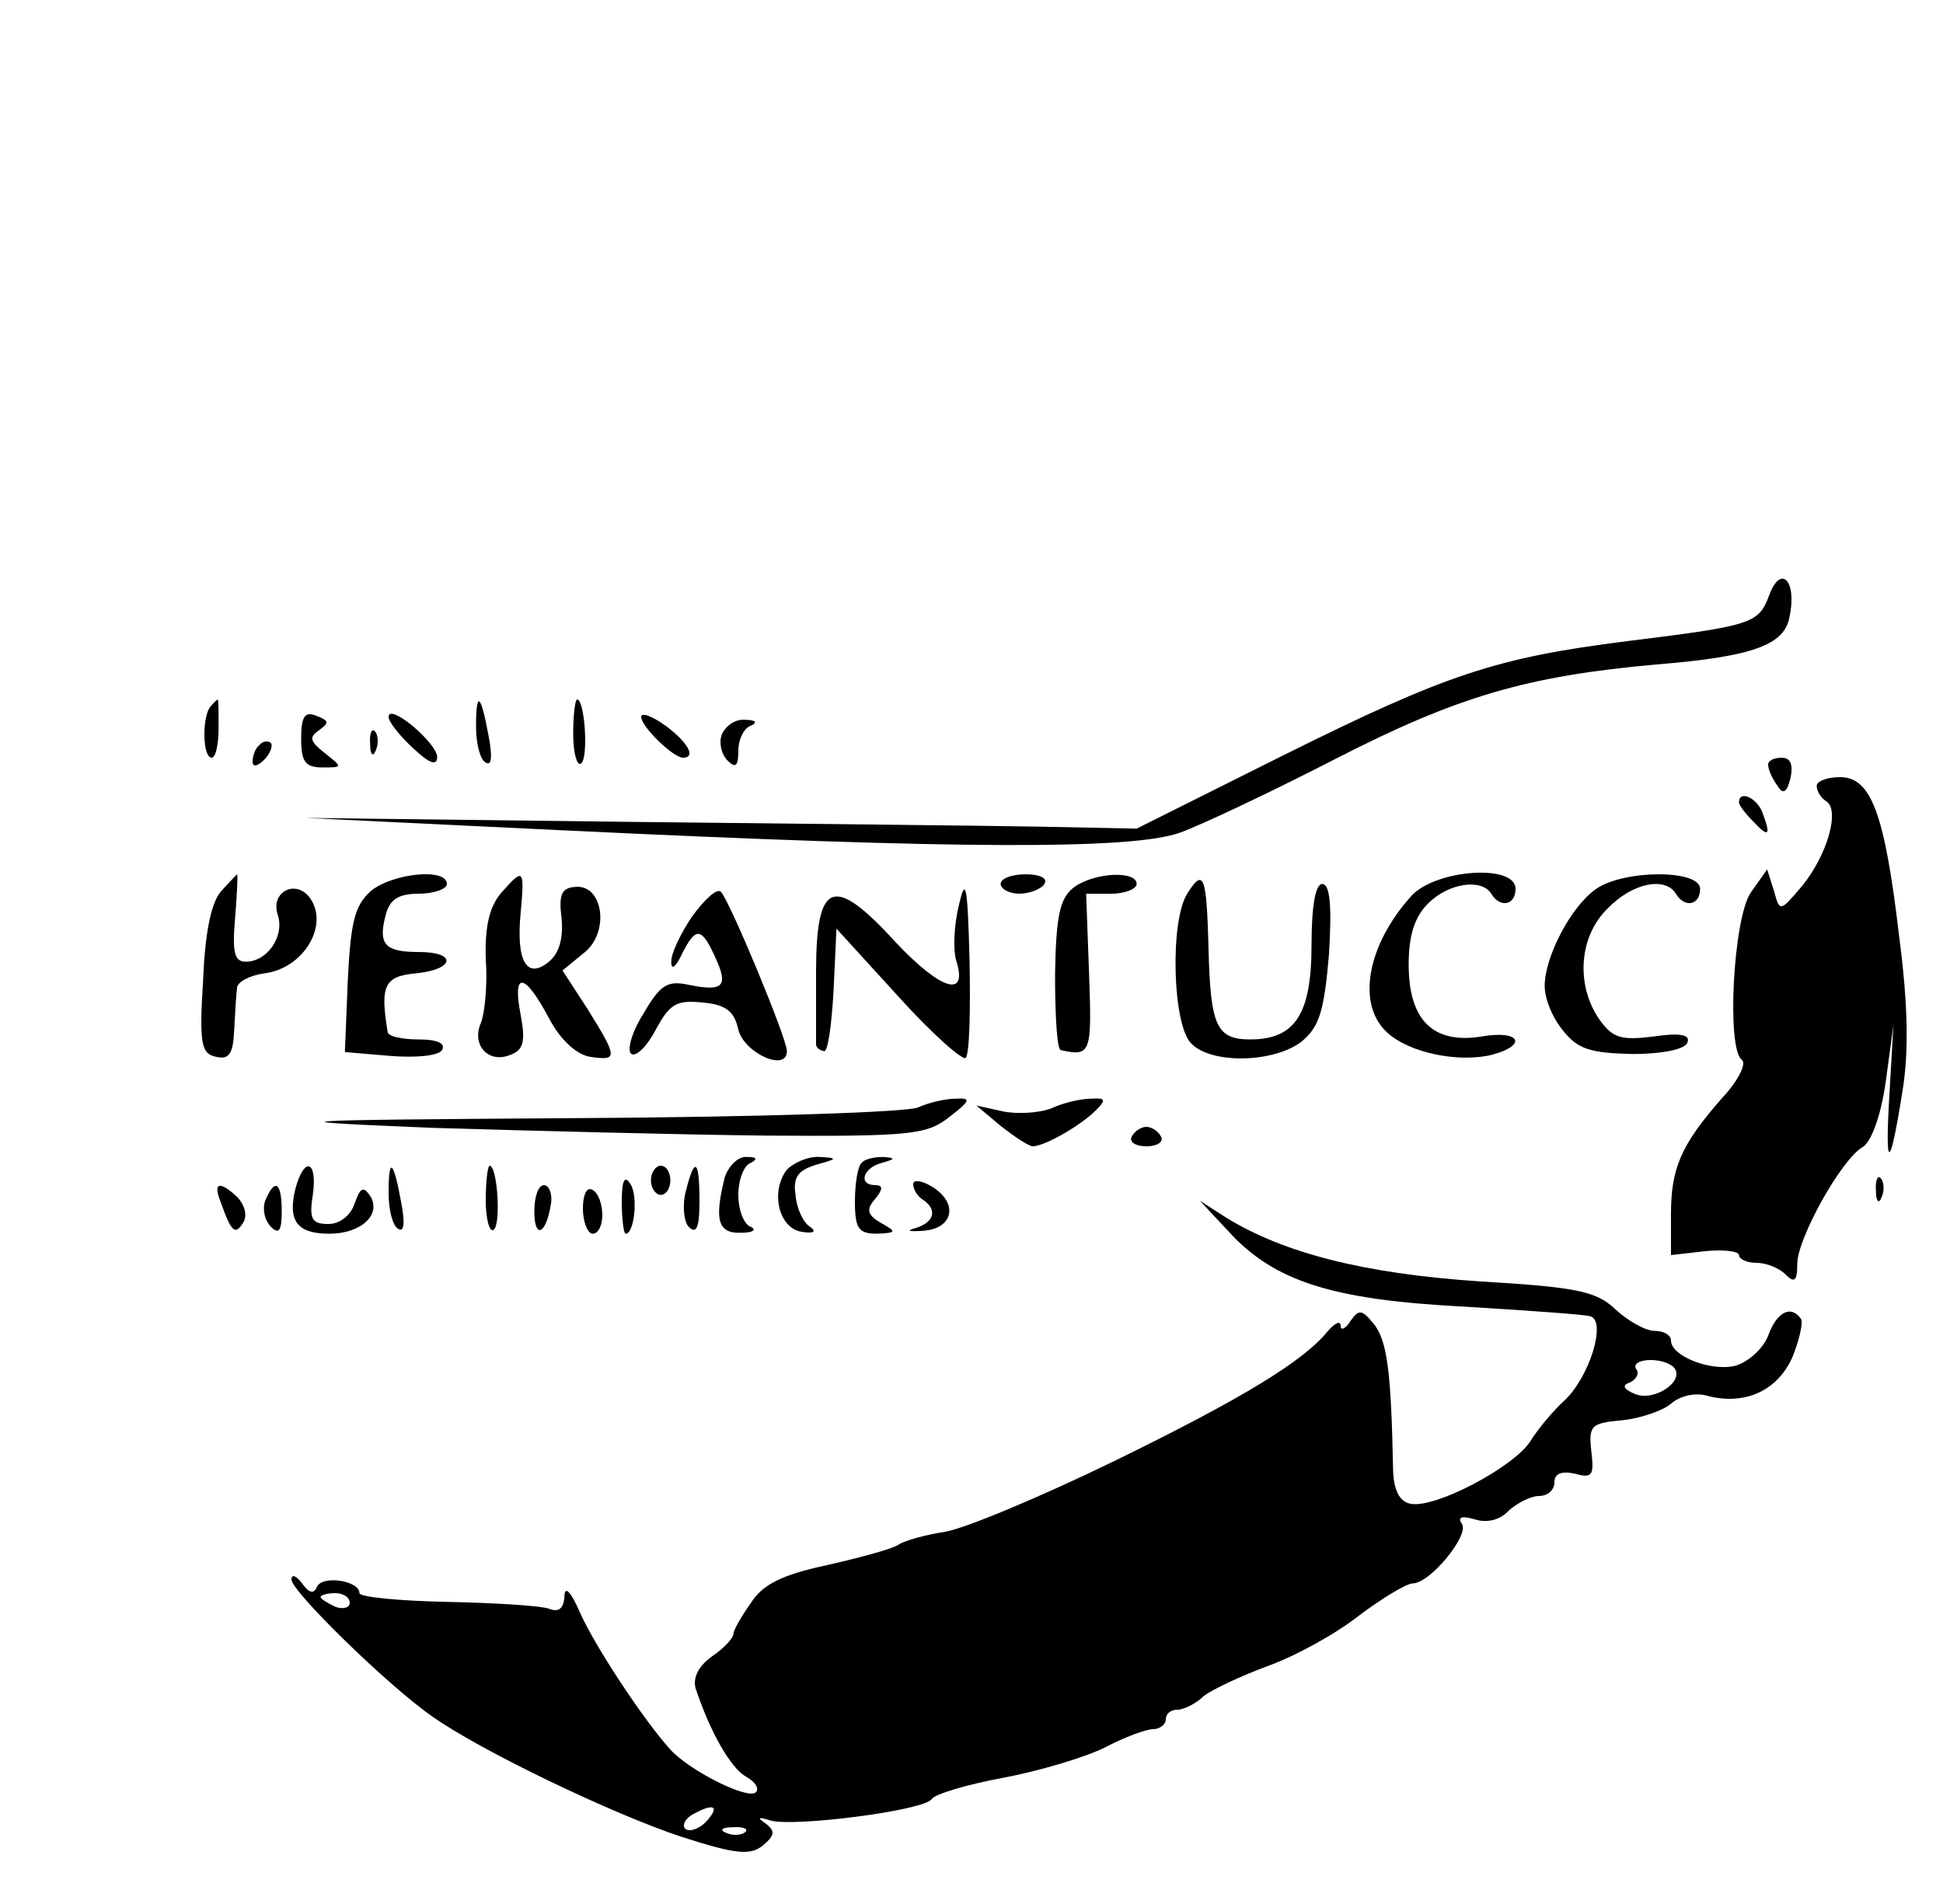
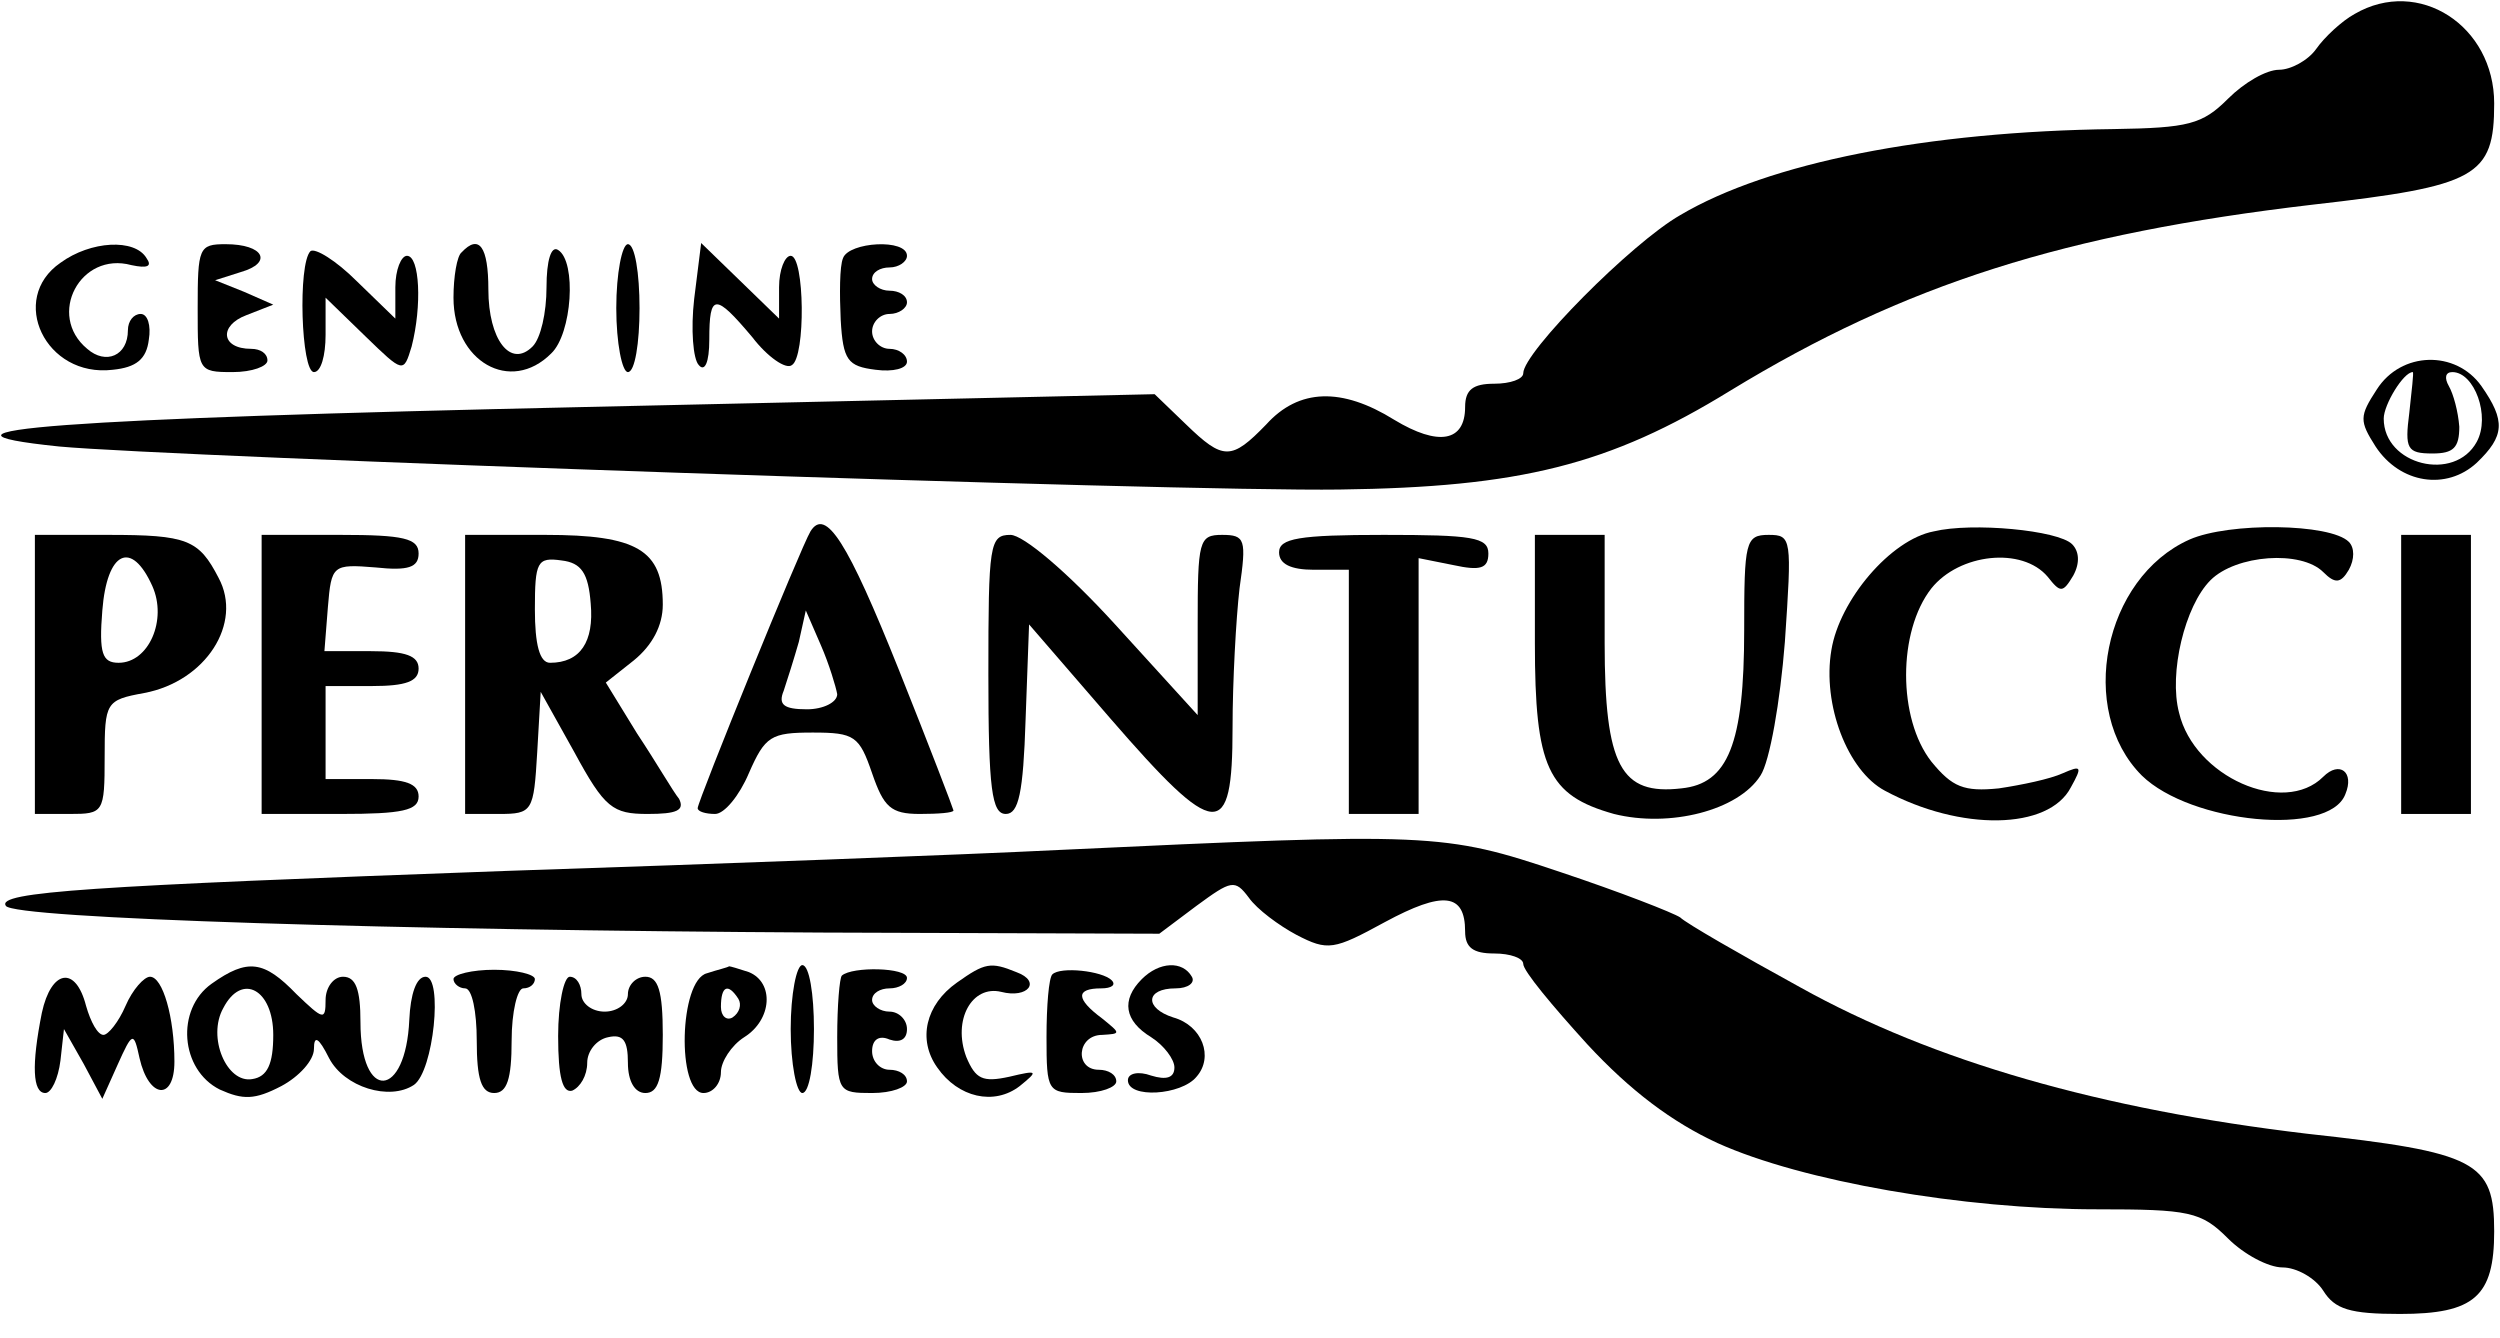
- <svg xmlns="http://www.w3.org/2000/svg" version="1.0" width="200pt" height="196pt" viewBox="0 0 200 196" preserveAspectRatio="xMidYMid meet">
-   <g transform="translate(0,196) scale(0.1,-0.1)" fill="#000000" stroke="none">
-     <path d="M1821 1347 c-11 -29 -17 -31 -146 -47 -135 -17 -186 -34 -353 -117 l-152 -76 -98 2 c-53 1 -245 3 -427 5 l-330 4 270 -13 c398 -19 581 -20 630 -2 22 8 94 42 160 76 125 64 196 85 330 97 99 8 132 20 137 49 8 37 -9 55 -21 22z" />
-     <path d="M217 1233 c-9 -9 -9 -53 1 -53 4 0 7 14 7 30 0 17 0 30 -1 30 0 0 -4 -3 -7 -7z" />
-     <path d="M490 1212 c0 -17 4 -34 10 -37 6 -4 7 6 3 27 -8 44 -13 48 -13 10z" />
-     <path d="M590 1204 c0 -19 4 -33 8 -30 8 5 4 66 -4 66 -2 0 -4 -16 -4 -36z" />
-     <path d="M310 1200 c0 -24 4 -30 22 -30 21 0 21 0 2 15 -15 12 -16 16 -6 23 11 8 11 10 -2 15 -12 5 -16 0 -16 -23z" />
-     <path d="M400 1222 c0 -5 11 -19 25 -32 17 -16 25 -19 25 -9 -1 15 -50 56 -50 41z" />
-     <path d="M660 1222 c0 -10 33 -42 43 -42 14 0 5 16 -18 33 -14 10 -25 14 -25 9z" />
-     <path d="M743 1204 c-3 -8 -1 -20 6 -27 8 -8 11 -6 11 10 0 12 6 24 13 26 7 3 5 6 -6 6 -10 1 -20 -6 -24 -15z" />
-     <path d="M381 1194 c0 -11 3 -14 6 -6 3 7 2 16 -1 19 -3 4 -6 -2 -5 -13z" />
-     <path d="M267 1193 c-4 -3 -7 -11 -7 -17 0 -6 5 -5 12 2 6 6 9 14 7 17 -3 3 -9 2 -12 -2z" />
-     <path d="M1820 1173 c0 -5 4 -14 9 -21 6 -10 10 -9 14 7 3 14 0 21 -9 21 -8 0 -14 -3 -14 -7z" />
-     <path d="M1870 1151 c0 -6 5 -13 10 -16 14 -9 1 -55 -25 -87 -23 -27 -23 -27 -29 -5 l-7 22 -17 -24 c-18 -27 -25 -161 -9 -172 5 -4 -4 -22 -21 -40 -42 -48 -52 -72 -52 -119 l0 -42 35 4 c19 2 35 0 35 -4 0 -4 8 -8 18 -8 10 0 23 -5 30 -12 9 -9 12 -7 12 11 0 26 45 107 67 120 9 5 19 32 24 67 l8 59 -4 -69 c-5 -82 0 -83 13 -1 7 41 6 91 -3 160 -15 128 -29 165 -61 165 -13 0 -24 -4 -24 -9z" />
-     <path d="M1790 1134 c0 -3 7 -12 15 -20 16 -17 18 -14 9 10 -6 15 -24 23 -24 10z" />
-     <path d="M228 1043 c-11 -12 -17 -44 -19 -93 -4 -65 -2 -75 14 -78 13 -3 17 4 18 27 1 17 2 37 3 44 0 6 13 13 28 15 41 5 68 51 46 79 -15 18 -40 4 -32 -19 7 -22 -11 -48 -33 -48 -12 0 -14 10 -11 45 2 25 3 45 2 45 0 0 -8 -8 -16 -17z" />
-     <path d="M382 1043 c-17 -15 -21 -32 -24 -92 l-3 -74 47 -4 c26 -2 49 0 53 6 4 7 -5 11 -24 11 -17 0 -32 3 -32 8 -8 48 -3 57 29 60 40 4 43 22 3 22 -35 0 -42 8 -34 38 4 16 13 22 34 22 16 0 29 5 29 10 0 17 -56 11 -78 -7z" />
-     <path d="M516 1041 c-12 -14 -17 -34 -16 -68 2 -26 -1 -56 -5 -66 -10 -23 8 -42 30 -33 14 5 16 14 11 41 -9 46 4 44 29 -3 12 -23 29 -38 43 -40 28 -4 28 -1 -3 49 l-26 40 22 18 c27 21 20 71 -9 68 -14 -1 -17 -8 -14 -32 2 -20 -2 -36 -13 -45 -23 -19 -34 1 -29 51 4 45 3 46 -20 20z" />
-     <path d="M987 1028 c-5 -20 -6 -45 -3 -56 13 -40 -15 -32 -62 18 -64 70 -82 64 -82 -31 0 -38 0 -71 0 -74 0 -3 3 -6 8 -7 4 -2 8 26 10 62 l3 64 63 -69 c35 -39 67 -67 70 -64 4 4 5 49 4 100 -2 78 -4 88 -11 57z" />
-     <path d="M1030 1050 c0 -5 9 -10 19 -10 11 0 23 5 26 10 4 6 -5 10 -19 10 -14 0 -26 -4 -26 -10z" />
-     <path d="M1106 1047 c-15 -11 -19 -29 -20 -90 0 -42 2 -78 6 -78 31 -7 32 -3 29 79 l-3 82 26 0 c14 0 26 5 26 10 0 14 -43 12 -64 -3z" />
-     <path d="M1222 1040 c-18 -29 -15 -135 4 -154 21 -22 86 -20 114 2 18 15 23 31 28 90 3 50 1 72 -7 72 -7 0 -11 -23 -11 -63 0 -71 -17 -97 -63 -97 -35 0 -41 14 -43 93 -2 76 -5 84 -22 57z" />
-     <path d="M1453 1038 c-46 -51 -57 -112 -25 -141 23 -21 73 -31 107 -23 38 10 30 26 -10 19 -50 -8 -75 17 -75 74 0 30 6 49 20 63 21 21 55 26 65 10 9 -15 25 -12 25 5 0 26 -82 20 -107 -7z" />
-     <path d="M1643 1045 c-26 -18 -53 -70 -53 -100 0 -13 8 -33 19 -46 15 -19 28 -23 71 -24 32 0 55 5 57 12 3 8 -8 10 -35 6 -33 -4 -42 -2 -56 18 -24 35 -21 85 9 114 25 26 59 33 70 15 9 -15 25 -12 25 5 0 20 -78 20 -107 0z" />
-     <path d="M712 1016 c-12 -18 -22 -39 -21 -47 0 -8 5 -4 11 9 14 28 20 28 34 -3 14 -30 9 -36 -26 -29 -23 5 -30 1 -48 -30 -12 -19 -17 -38 -12 -41 5 -3 16 8 25 25 14 26 21 31 48 28 24 -2 33 -9 37 -28 6 -24 50 -44 50 -22 0 13 -59 155 -68 164 -4 4 -17 -8 -30 -26z" />
-     <path d="M945 820 c-11 -5 -168 -10 -350 -11 -312 -2 -320 -3 -150 -10 99 -3 254 -7 343 -8 150 -1 166 1 189 19 22 17 23 20 7 19 -11 0 -28 -4 -39 -9z" />
-     <path d="M1082 819 c-13 -5 -36 -6 -50 -3 l-27 6 25 -21 c14 -11 29 -21 33 -21 12 0 49 21 65 37 11 11 10 13 -5 12 -10 0 -28 -4 -41 -10z" />
-     <path d="M1165 790 c-3 -5 3 -10 15 -10 12 0 18 5 15 10 -3 6 -10 10 -15 10 -5 0 -12 -4 -15 -10z" />
-     <path d="M746 748 c-11 -44 -7 -58 17 -57 12 0 16 3 10 6 -7 2 -13 17 -13 33 0 16 6 31 13 33 7 4 6 6 -4 6 -9 1 -19 -9 -23 -21z" />
-     <path d="M810 756 c-17 -22 -9 -60 15 -64 12 -2 16 0 9 5 -7 4 -14 19 -15 32 -3 19 2 26 21 32 22 6 23 7 4 8 -12 1 -27 -6 -34 -13z" />
-     <path d="M887 763 c-4 -3 -7 -21 -7 -40 0 -28 4 -33 23 -33 20 1 20 2 4 11 -14 8 -16 14 -6 25 8 10 8 14 0 14 -18 0 -13 18 7 23 14 4 14 5 1 6 -9 0 -19 -2 -22 -6z" />
-     <path d="M304 736 c-8 -33 2 -46 35 -46 33 0 54 20 42 39 -7 10 -10 9 -16 -8 -4 -12 -15 -21 -27 -21 -17 0 -20 5 -16 30 5 36 -9 40 -18 6z" />
-     <path d="M400 732 c0 -17 4 -34 10 -37 6 -4 7 6 3 27 -8 44 -13 48 -13 10z" />
-     <path d="M500 724 c0 -19 4 -33 8 -30 8 5 4 66 -4 66 -2 0 -4 -16 -4 -36z" />
-     <path d="M670 745 c0 -8 5 -15 10 -15 6 0 10 7 10 15 0 8 -4 15 -10 15 -5 0 -10 -7 -10 -15z" />
-     <path d="M706 734 c-4 -15 -2 -32 3 -37 8 -8 11 0 11 26 0 44 -5 47 -14 11z" />
-     <path d="M640 723 c0 -18 2 -33 4 -33 9 0 13 39 5 51 -6 10 -9 4 -9 -18z" />
-     <path d="M940 741 c0 -6 5 -13 10 -16 15 -10 12 -23 -7 -29 -11 -3 -8 -4 7 -3 31 2 37 28 10 45 -11 7 -20 8 -20 3z" />
-     <path d="M1931 734 c0 -11 3 -14 6 -6 3 7 2 16 -1 19 -3 4 -6 -2 -5 -13z" />
-     <path d="M227 723 c11 -31 15 -35 23 -22 5 7 2 18 -5 26 -19 18 -26 16 -18 -4z" />
-     <path d="M273 724 c-3 -8 -1 -20 6 -27 8 -8 11 -4 11 16 0 30 -7 35 -17 11z" />
-     <path d="M550 713 c0 -29 12 -24 17 7 2 11 -2 20 -7 20 -6 0 -10 -12 -10 -27z" />
-     <path d="M600 716 c0 -14 5 -26 10 -26 6 0 10 9 10 19 0 11 -4 23 -10 26 -6 4 -10 -5 -10 -19z" />
-     <path d="M1264 693 c47 -52 107 -71 242 -78 65 -4 124 -8 131 -10 17 -5 -1 -63 -27 -87 -11 -10 -27 -29 -35 -42 -18 -27 -98 -69 -123 -64 -11 2 -17 13 -18 33 -2 103 -6 133 -19 151 -13 16 -16 17 -25 4 -5 -8 -10 -10 -10 -5 0 6 -6 3 -13 -5 -25 -31 -87 -69 -220 -134 -76 -37 -155 -70 -175 -73 -20 -3 -41 -9 -47 -13 -5 -4 -38 -13 -73 -21 -47 -10 -67 -20 -79 -39 -10 -14 -18 -28 -18 -32 0 -4 -10 -15 -22 -23 -14 -10 -20 -22 -17 -33 15 -45 36 -82 52 -91 9 -5 14 -12 10 -16 -8 -8 -68 22 -88 44 -28 31 -78 107 -93 141 -10 23 -16 28 -16 16 -1 -12 -6 -16 -16 -12 -8 3 -55 6 -105 7 -49 1 -90 5 -90 9 0 13 -39 19 -44 6 -3 -7 -8 -6 -15 4 -6 8 -11 10 -11 4 0 -12 99 -109 145 -141 51 -36 187 -101 257 -124 56 -18 70 -19 83 -9 13 11 13 15 3 23 -9 6 -8 7 5 3 23 -7 158 10 166 22 3 5 36 15 74 22 37 7 84 21 104 31 21 11 43 19 50 19 7 0 13 5 13 10 0 6 5 10 12 10 6 0 19 6 27 14 9 7 39 21 66 31 28 10 70 33 94 52 24 18 49 33 55 33 18 0 58 49 51 61 -5 7 -1 9 13 5 12 -4 26 -1 35 9 9 8 23 15 31 15 9 0 16 6 16 14 0 9 7 12 21 9 18 -5 20 -2 17 23 -3 27 0 29 32 32 19 2 42 10 50 17 9 8 25 12 38 8 39 -10 72 6 87 40 7 17 11 35 9 39 -10 15 -25 8 -34 -17 -5 -13 -20 -27 -34 -31 -25 -6 -66 10 -66 26 0 6 -8 10 -17 10 -9 0 -27 10 -40 22 -20 19 -40 23 -141 29 -118 8 -200 29 -259 65 l-28 18 29 -31z m460 -142 c9 -14 -22 -34 -41 -26 -12 5 -14 9 -5 12 6 3 10 9 6 14 -3 5 4 9 15 9 11 0 22 -4 25 -9z m-1364 -241 c0 -5 -7 -7 -15 -4 -8 4 -15 8 -15 10 0 2 7 4 15 4 8 0 15 -4 15 -10z m368 -224 c-7 -8 -17 -12 -22 -9 -4 3 -2 9 5 14 22 13 31 11 17 -5z m39 -12 c-3 -3 -12 -4 -19 -1 -8 3 -5 6 6 6 11 1 17 -2 13 -5z" />
+ <svg xmlns="http://www.w3.org/2000/svg" version="1.0" width="215pt" height="115pt" viewBox="0 0 215 115" preserveAspectRatio="xMidYMid meet">
+   <g transform="translate(0,115) scale(0.1,-0.1)" fill="#000000" stroke="none">
+     <path d="M2025 1138 c-11 -6 -26 -20 -33 -30 -7 -10 -22 -18 -32 -18 -11 0 -30 -11 -44 -25 -22 -22 -34 -25 -98 -26 -161 -2 -297 -29 -373 -74 -42 -24 -135 -118 -135 -136 0 -5 -11 -9 -25 -9 -18 0 -25 -5 -25 -20 0 -30 -23 -34 -61 -11 -45 28 -82 27 -110 -4 -30 -31 -37 -31 -69 0 l-27 26 -489 -11 c-451 -10 -589 -20 -453 -34 96 -9 960 -39 1101 -37 155 2 232 21 336 85 151 92 288 135 501 160 141 16 156 24 156 87 0 67 -65 109 -120 77z" />
+     <path d="M52 924 c-45 -31 -13 -99 45 -92 20 2 29 9 31 26 2 12 -1 22 -7 22 -6 0 -11 -6 -11 -14 0 -22 -19 -30 -35 -16 -35 29 -6 84 38 72 14 -3 18 -1 13 6 -10 17 -48 15 -74 -4z" />
+     <path d="M170 885 c0 -54 0 -55 30 -55 17 0 30 5 30 10 0 6 -6 10 -14 10 -26 0 -28 20 -4 29 l23 9 -25 11 -25 10 22 7 c28 8 20 24 -13 24 -23 0 -24 -3 -24 -55z" />
+     <path d="M267 934 c-11 -11 -8 -104 3 -104 6 0 10 14 10 32 l0 32 34 -33 c33 -32 33 -32 40 -9 9 35 7 78 -4 78 -5 0 -10 -12 -10 -27 l0 -27 -33 32 c-18 18 -36 29 -40 26z" />
+     <path d="M397 933 c-4 -3 -7 -21 -7 -39 0 -55 49 -83 84 -48 18 17 22 79 6 89 -6 4 -10 -9 -10 -32 0 -22 -5 -44 -12 -51 -19 -19 -38 6 -38 49 0 37 -8 48 -23 32z" />
+     <path d="M530 885 c0 -30 5 -55 10 -55 6 0 10 25 10 55 0 30 -4 55 -10 55 -5 0 -10 -25 -10 -55z" />
+     <path d="M597 893 c-3 -26 -1 -52 4 -57 5 -6 9 2 9 22 0 40 5 40 37 2 13 -17 29 -28 34 -24 12 7 11 94 -1 94 -5 0 -10 -12 -10 -27 l0 -27 -34 33 -33 32 -6 -48z" />
+     <path d="M725 928 c-3 -7 -3 -31 -2 -53 2 -35 6 -40 30 -43 15 -2 27 1 27 7 0 6 -7 11 -15 11 -8 0 -15 7 -15 15 0 8 7 15 15 15 8 0 15 5 15 10 0 6 -7 10 -15 10 -8 0 -15 5 -15 10 0 6 7 10 15 10 8 0 15 5 15 10 0 15 -50 12 -55 -2z" />
+     <path d="M2044 815 c-15 -23 -15 -27 -1 -49 21 -32 61 -38 87 -14 24 23 25 36 4 66 -22 31 -69 30 -90 -3z m28 -20 c-4 -31 -2 -35 20 -35 18 0 23 5 23 23 -1 13 -5 28 -9 35 -4 7 -3 12 3 12 19 0 33 -38 21 -60 -19 -35 -80 -20 -80 20 0 12 17 40 25 40 1 0 -1 -16 -3 -35z" />
+     <path d="M697 693 c-8 -13 -97 -232 -97 -238 0 -3 7 -5 15 -5 8 0 21 16 29 35 14 32 19 35 55 35 36 0 40 -3 51 -35 10 -29 16 -35 41 -35 16 0 29 1 29 3 0 1 -21 56 -47 121 -44 110 -63 140 -76 119z m23 -140 c0 -7 -12 -13 -26 -13 -20 0 -25 4 -20 16 3 9 9 28 13 42 l6 27 13 -30 c7 -16 13 -36 14 -42z" />
+     <path d="M1663 693 c-37 -7 -81 -59 -88 -102 -8 -47 14 -104 46 -121 65 -35 141 -34 160 3 10 18 9 19 -7 12 -11 -5 -35 -10 -55 -13 -30 -3 -40 1 -58 23 -29 37 -29 112 0 149 24 30 78 36 100 10 11 -14 13 -14 22 1 6 11 5 21 -1 27 -12 12 -86 19 -119 11z" />
+     <path d="M1883 686 c-74 -33 -97 -147 -41 -203 42 -41 161 -53 175 -16 8 19 -5 29 -19 15 -34 -34 -111 0 -124 55 -9 34 5 92 27 114 22 22 78 26 97 7 10 -10 15 -10 22 2 5 9 5 19 0 24 -16 16 -103 17 -137 2z" />
+     <path d="M30 570 l0 -120 30 0 c29 0 30 1 30 49 0 47 1 49 34 55 53 10 85 60 64 99 -17 33 -27 37 -95 37 l-63 0 0 -120z m101 76 c13 -29 -3 -66 -29 -66 -14 0 -17 8 -14 45 4 51 25 61 43 21z" />
+     <path d="M225 570 l0 -120 68 0 c53 0 67 3 67 15 0 11 -11 15 -40 15 l-40 0 0 40 0 40 40 0 c29 0 40 4 40 15 0 11 -11 15 -41 15 l-40 0 3 38 c3 36 4 37 41 34 28 -3 37 0 37 12 0 13 -13 16 -67 16 l-68 0 0 -120z" />
+     <path d="M400 570 l0 -120 29 0 c29 0 30 2 33 53 l3 52 29 -52 c26 -48 33 -53 63 -53 25 0 32 3 27 13 -5 6 -20 32 -36 56 l-27 44 24 19 c16 13 25 30 25 48 0 47 -22 60 -101 60 l-69 0 0 -120z m108 61 c3 -33 -9 -51 -35 -51 -9 0 -13 16 -13 46 0 41 2 45 23 42 17 -2 23 -11 25 -37z" />
+     <path d="M850 570 c0 -99 3 -120 15 -120 11 0 15 18 17 81 l3 82 70 -81 c91 -105 105 -106 105 -8 0 40 3 94 6 120 6 42 5 46 -15 46 -20 0 -21 -5 -21 -77 l0 -78 -71 78 c-41 45 -79 77 -90 77 -18 0 -19 -8 -19 -120z" />
+     <path d="M1100 675 c0 -10 10 -15 30 -15 l30 0 0 -105 0 -105 30 0 30 0 0 110 0 110 30 -6 c23 -5 30 -3 30 10 0 14 -14 16 -90 16 -73 0 -90 -3 -90 -15z" />
+     <path d="M1320 597 c0 -107 11 -131 68 -147 48 -12 107 3 126 33 8 12 17 64 21 115 6 89 6 92 -14 92 -20 0 -21 -6 -21 -82 0 -98 -14 -132 -54 -136 -52 -6 -66 19 -66 125 l0 93 -30 0 -30 0 0 -93z" />
+     <path d="M2065 570 l0 -120 30 0 30 0 0 120 0 120 -30 0 -30 0 0 -120z" />
+     <path d="M910 419 c-80 -4 -293 -12 -475 -18 -358 -13 -438 -18 -430 -30 6 -11 336 -21 701 -23 l291 -1 32 24 c30 22 33 23 45 7 7 -10 26 -24 41 -32 27 -14 32 -13 76 11 50 27 69 25 69 -8 0 -14 7 -19 25 -19 14 0 25 -4 25 -9 0 -6 25 -36 55 -69 37 -40 73 -67 112 -85 73 -33 212 -57 326 -57 80 0 90 -2 113 -25 14 -14 35 -25 47 -25 12 0 28 -9 35 -20 10 -16 23 -20 66 -20 64 0 81 15 81 71 0 60 -15 68 -161 84 -177 21 -321 62 -436 126 -51 28 -98 55 -103 60 -6 4 -52 22 -103 39 -101 34 -111 34 -432 19z" />
+     <path d="M182 304 c-31 -22 -27 -74 7 -91 20 -9 30 -9 53 3 15 8 28 22 28 32 0 12 4 10 13 -8 13 -25 52 -37 73 -23 17 12 25 93 10 93 -8 0 -13 -15 -14 -37 -3 -68 -42 -71 -42 -2 0 28 -4 39 -15 39 -8 0 -15 -9 -15 -20 0 -18 -2 -17 -25 5 -28 29 -42 31 -73 9z m53 -44 c0 -25 -5 -36 -18 -38 -22 -4 -39 36 -25 61 16 31 43 16 43 -23z" />
+     <path d="M390 308 c0 -4 5 -8 10 -8 6 0 10 -20 10 -45 0 -33 4 -45 15 -45 11 0 15 12 15 45 0 25 5 45 10 45 6 0 10 4 10 8 0 4 -16 8 -35 8 -19 0 -35 -4 -35 -8z" />
+     <path d="M608 313 c-24 -6 -26 -103 -3 -103 8 0 15 8 15 18 0 9 9 23 20 30 24 15 26 47 4 56 -9 3 -16 5 -17 5 -1 -1 -10 -3 -19 -6z m27 -22 c3 -5 1 -12 -5 -16 -5 -3 -10 1 -10 9 0 18 6 21 15 7z" />
+     <path d="M680 265 c0 -30 5 -55 10 -55 6 0 10 25 10 55 0 30 -4 55 -10 55 -5 0 -10 -25 -10 -55z" />
+     <path d="M724 311 c-2 -2 -4 -26 -4 -53 0 -47 1 -48 30 -48 17 0 30 5 30 10 0 6 -7 10 -15 10 -8 0 -15 7 -15 16 0 10 6 14 15 10 9 -3 15 0 15 9 0 8 -7 15 -15 15 -8 0 -15 5 -15 10 0 6 7 10 15 10 8 0 15 4 15 9 0 9 -47 10 -56 2z" />
+     <path d="M823 305 c-27 -19 -34 -49 -17 -73 18 -26 49 -33 71 -16 16 13 16 14 -9 8 -23 -5 -29 -2 -37 17 -12 32 5 62 30 56 23 -6 35 9 13 17 -22 9 -27 8 -51 -9z" />
+     <path d="M905 312 c-3 -3 -5 -27 -5 -54 0 -47 1 -48 30 -48 17 0 30 5 30 10 0 6 -7 10 -15 10 -21 0 -19 30 3 30 16 1 16 1 0 14 -23 17 -23 26 -1 26 9 0 13 3 9 7 -8 8 -44 12 -51 5z" />
+     <path d="M982 308 c-18 -18 -15 -36 8 -50 11 -7 20 -19 20 -26 0 -9 -7 -11 -20 -7 -11 4 -20 2 -20 -4 0 -16 46 -13 59 3 15 17 5 44 -20 51 -25 8 -24 25 2 25 11 0 17 5 14 10 -8 14 -28 13 -43 -2z" />
+     <path d="M36 279 c-9 -45 -8 -69 3 -69 5 0 11 12 13 28 l3 27 17 -30 16 -30 13 29 c13 29 14 29 19 6 8 -35 30 -37 30 -3 0 38 -10 73 -21 73 -5 0 -15 -11 -21 -25 -6 -14 -15 -25 -19 -25 -5 0 -11 11 -15 25 -9 35 -30 31 -38 -6z" />
+     <path d="M480 259 c0 -36 4 -49 12 -47 7 3 13 13 13 24 0 10 8 20 18 22 13 3 17 -3 17 -22 0 -16 6 -26 15 -26 11 0 15 12 15 50 0 38 -4 50 -15 50 -8 0 -15 -7 -15 -15 0 -8 -9 -15 -20 -15 -11 0 -20 7 -20 15 0 8 -4 15 -10 15 -5 0 -10 -23 -10 -51z" />
  </g>
</svg>
